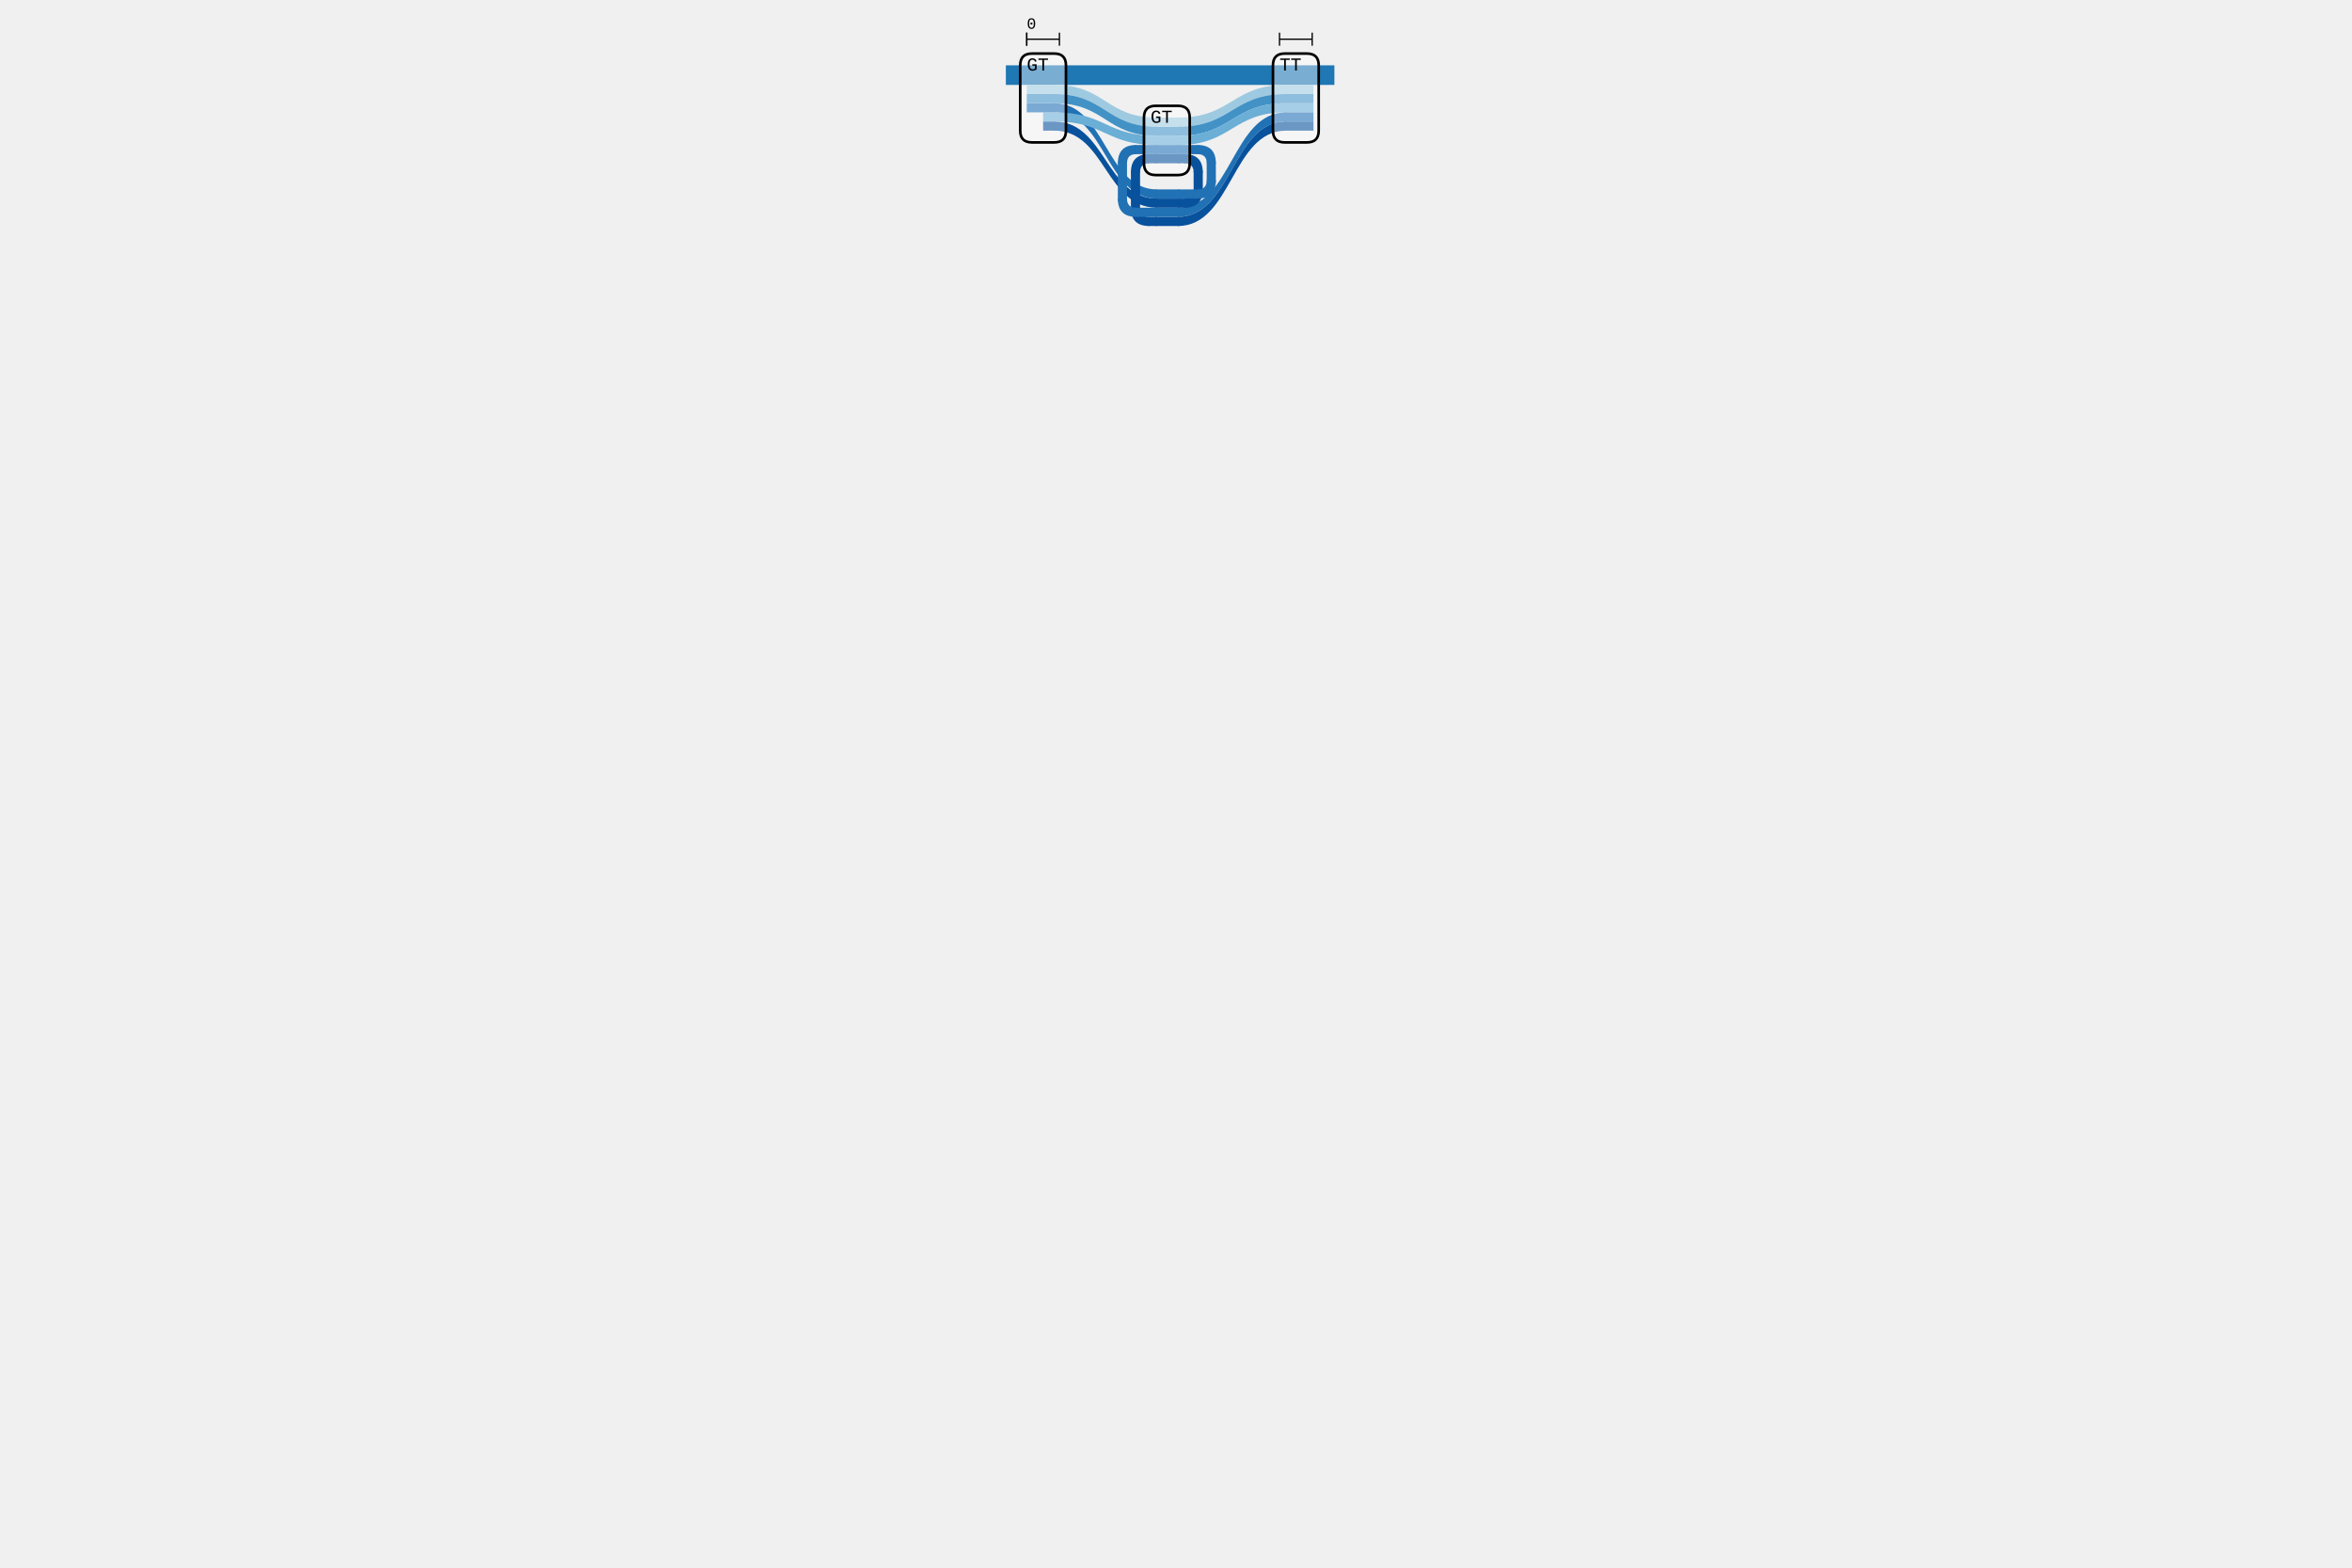
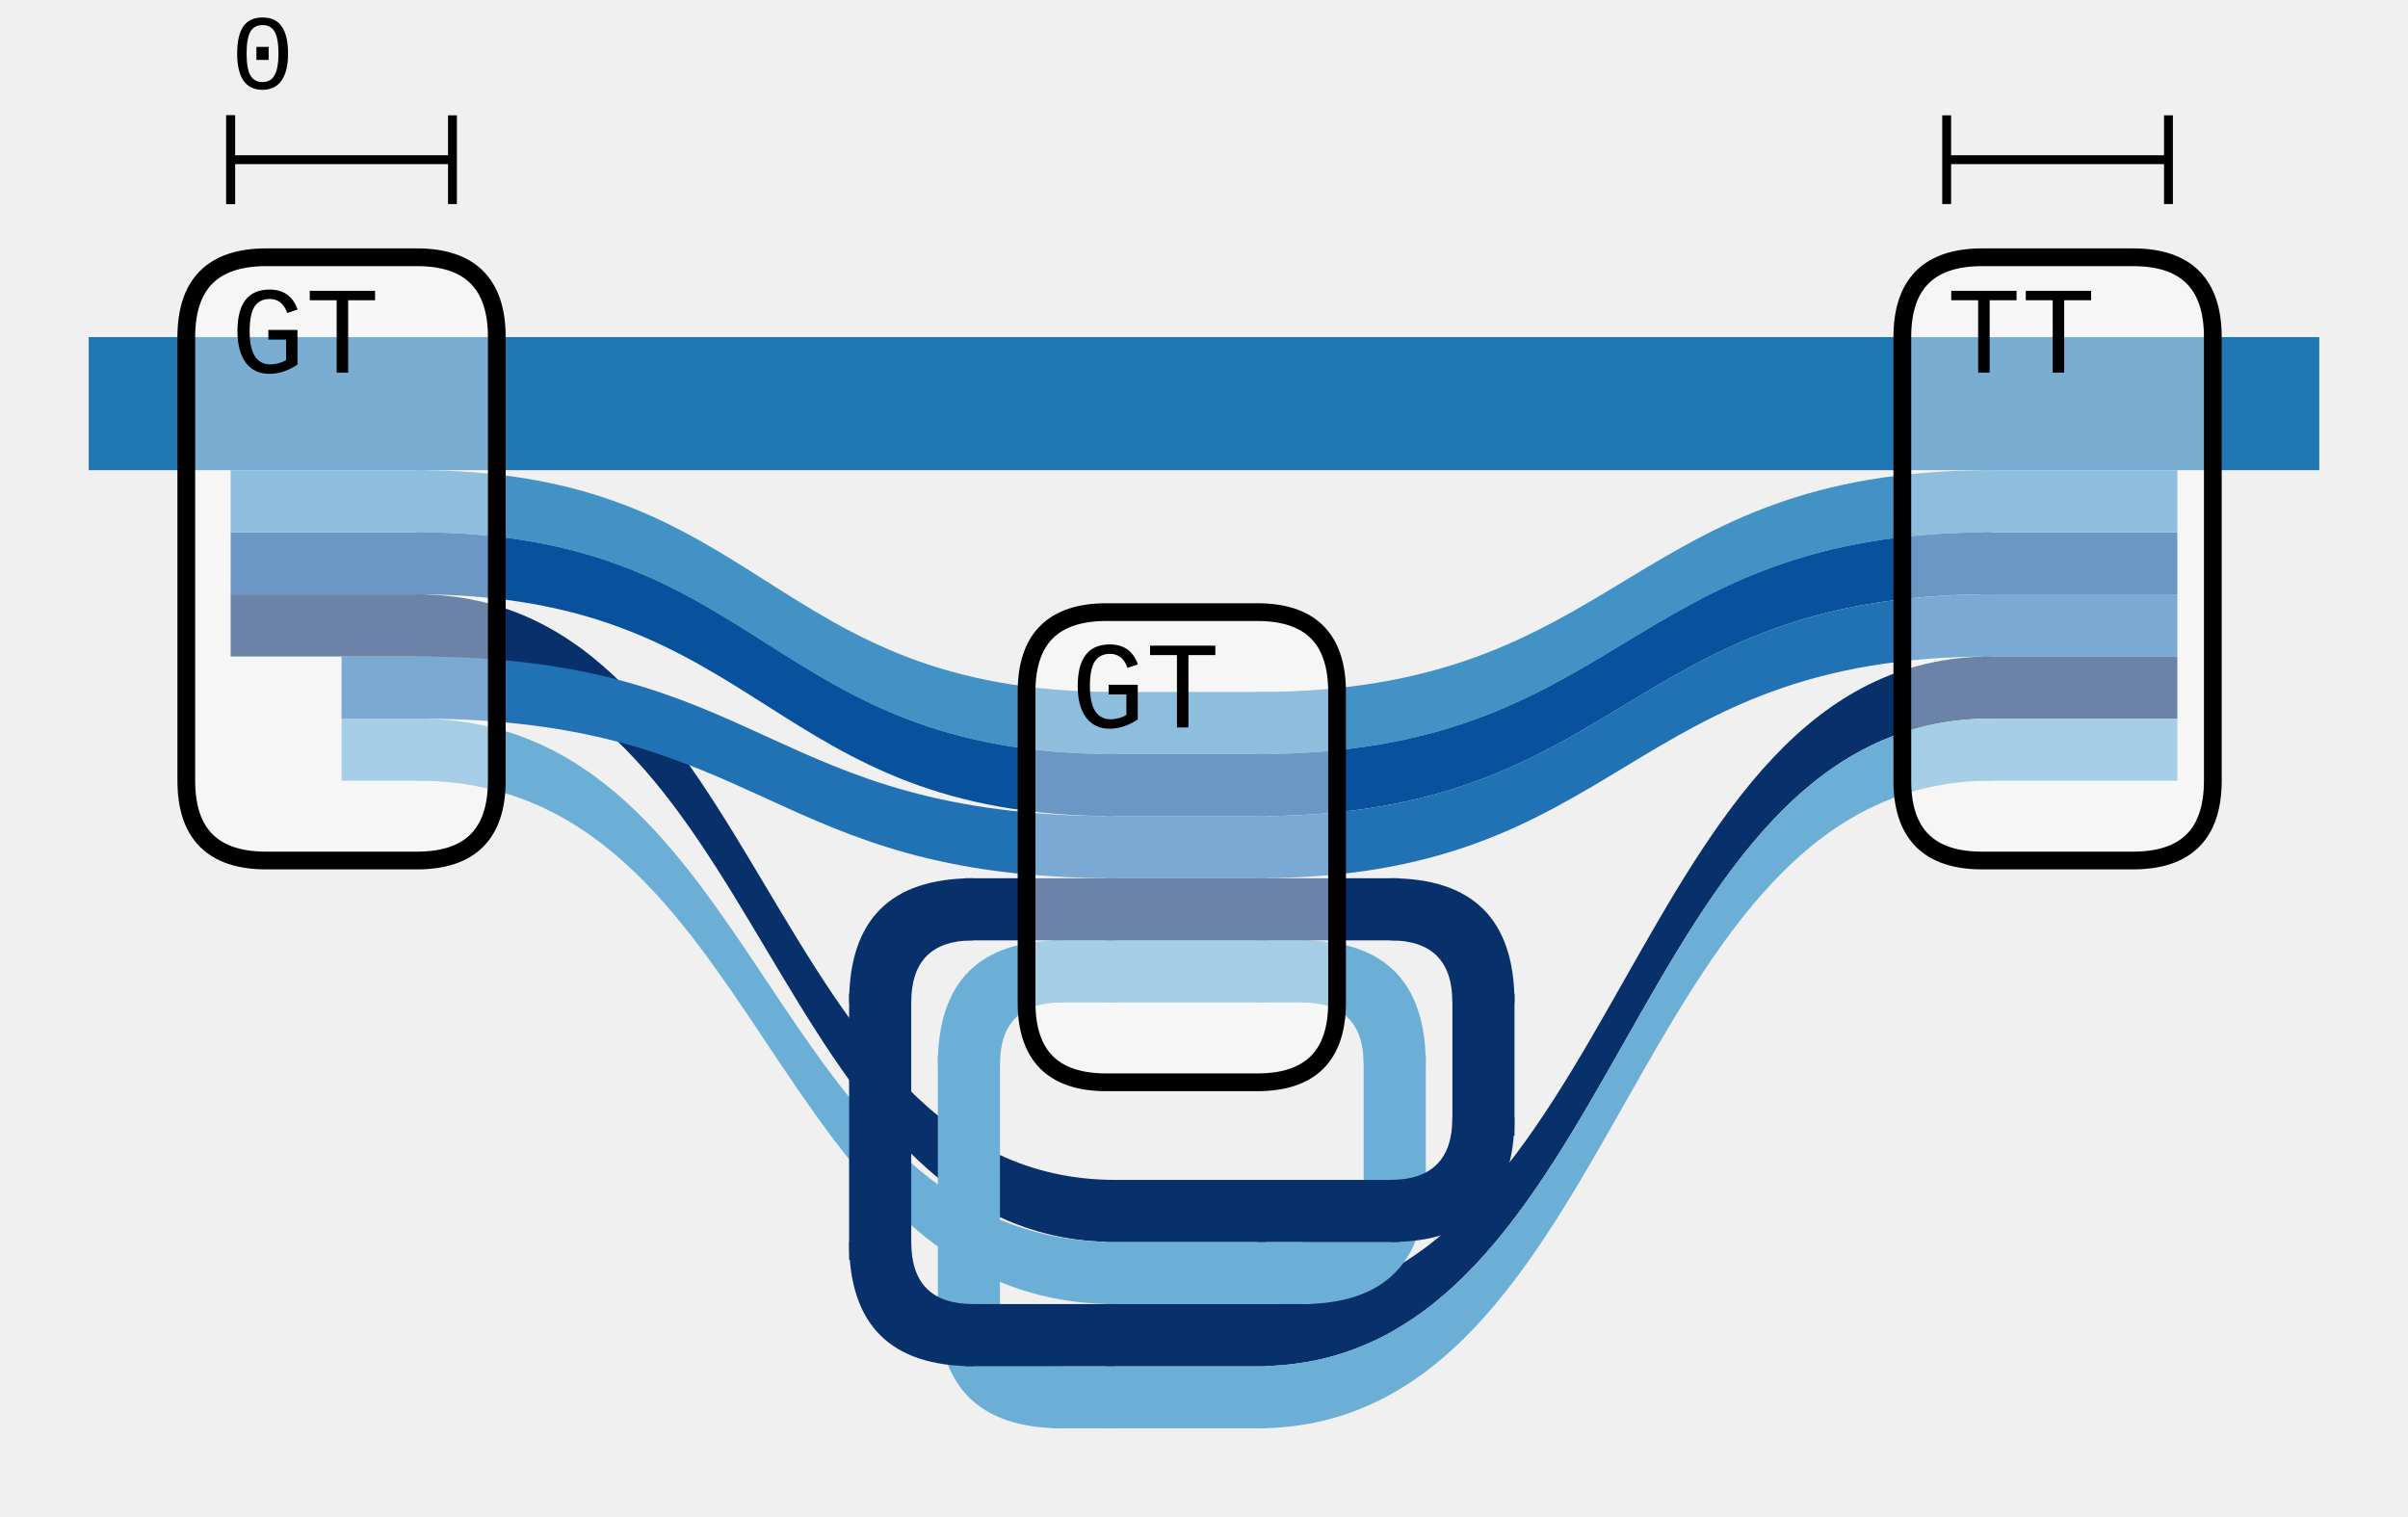
- <svg xmlns="http://www.w3.org/2000/svg" id="tubemap" viewBox="0 0 1800 1200">
-   <g style="" transform="translate(769.7857,30) scale(1)">
+ <svg xmlns="http://www.w3.org/2000/svg" id="tubemap" viewBox="749.786 12 271.429 171">
+   <g style="" transform="translate(759.7857,30) scale(1)">
    <defs>
      <pattern id="patternA" width="7" height="7" patternUnits="userSpaceOnUse" patternTransform="rotate(45)">
        <rect x="0" y="0" width="7" height="7" fill="#FFFFFF" />
        <rect x="0" y="0" width="3" height="3" fill="#505050" />
+         <rect x="4" y="0" width="3" height="3" fill="#505050" />
        <rect x="0" y="4" width="3" height="3" fill="#505050" />
-         <rect x="4" y="0" width="3" height="3" fill="#505050" />
        <rect x="4" y="4" width="3" height="3" fill="#505050" />
      </pattern>
      <pattern id="patternB" width="8" height="8" patternUnits="userSpaceOnUse" patternTransform="rotate(45)">
        <rect x="0" y="0" width="8" height="8" fill="#FFFFFF" />
        <rect x="0" y="0" width="3" height="3" fill="#1f77b4" />
+         <rect x="5" y="0" width="3" height="3" fill="#1f77b4" />
        <rect x="0" y="5" width="3" height="3" fill="#1f77b4" />
-         <rect x="5" y="0" width="3" height="3" fill="#1f77b4" />
        <rect x="5" y="5" width="3" height="3" fill="#1f77b4" />
      </pattern>
      <pattern id="plaid0" width="6" height="6" patternUnits="userSpaceOnUse" patternTransform="rotate(45)">
        <rect x="0" y="0" width="6" height="6" fill="#FFFFFF" />
        <rect x="0" y="0" width="2" height="2" fill="#1f77b4" />
+         <rect x="4" y="0" width="2" height="2" fill="#1f77b4" />
        <rect x="0" y="4" width="2" height="2" fill="#1f77b4" />
-         <rect x="4" y="0" width="2" height="2" fill="#1f77b4" />
        <rect x="4" y="4" width="2" height="2" fill="#1f77b4" />
      </pattern>
      <pattern id="plaid1" width="6" height="6" patternUnits="userSpaceOnUse" patternTransform="rotate(45)">
        <rect x="0" y="0" width="6" height="6" fill="#FFFFFF" />
        <rect x="0" y="0" width="2" height="2" fill="#ff7f0e" />
+         <rect x="4" y="0" width="2" height="2" fill="#ff7f0e" />
        <rect x="0" y="4" width="2" height="2" fill="#ff7f0e" />
-         <rect x="4" y="0" width="2" height="2" fill="#ff7f0e" />
        <rect x="4" y="4" width="2" height="2" fill="#ff7f0e" />
      </pattern>
      <pattern id="plaid2" width="6" height="6" patternUnits="userSpaceOnUse" patternTransform="rotate(45)">
        <rect x="0" y="0" width="6" height="6" fill="#FFFFFF" />
        <rect x="0" y="0" width="2" height="2" fill="#2ca02c" />
+         <rect x="4" y="0" width="2" height="2" fill="#2ca02c" />
        <rect x="0" y="4" width="2" height="2" fill="#2ca02c" />
-         <rect x="4" y="0" width="2" height="2" fill="#2ca02c" />
        <rect x="4" y="4" width="2" height="2" fill="#2ca02c" />
      </pattern>
      <pattern id="plaid3" width="6" height="6" patternUnits="userSpaceOnUse" patternTransform="rotate(45)">
        <rect x="0" y="0" width="6" height="6" fill="#FFFFFF" />
        <rect x="0" y="0" width="2" height="2" fill="#d62728" />
+         <rect x="4" y="0" width="2" height="2" fill="#d62728" />
        <rect x="0" y="4" width="2" height="2" fill="#d62728" />
-         <rect x="4" y="0" width="2" height="2" fill="#d62728" />
        <rect x="4" y="4" width="2" height="2" fill="#d62728" />
      </pattern>
      <pattern id="plaid4" width="6" height="6" patternUnits="userSpaceOnUse" patternTransform="rotate(45)">
        <rect x="0" y="0" width="6" height="6" fill="#FFFFFF" />
        <rect x="0" y="0" width="2" height="2" fill="#9467bd" />
+         <rect x="4" y="0" width="2" height="2" fill="#9467bd" />
        <rect x="0" y="4" width="2" height="2" fill="#9467bd" />
-         <rect x="4" y="0" width="2" height="2" fill="#9467bd" />
        <rect x="4" y="4" width="2" height="2" fill="#9467bd" />
      </pattern>
      <pattern id="plaid5" width="6" height="6" patternUnits="userSpaceOnUse" patternTransform="rotate(45)">
        <rect x="0" y="0" width="6" height="6" fill="#FFFFFF" />
        <rect x="0" y="0" width="2" height="2" fill="#8c564b" />
+         <rect x="4" y="0" width="2" height="2" fill="#8c564b" />
        <rect x="0" y="4" width="2" height="2" fill="#8c564b" />
-         <rect x="4" y="0" width="2" height="2" fill="#8c564b" />
        <rect x="4" y="4" width="2" height="2" fill="#8c564b" />
      </pattern>
    </defs>
    <g class="track">
      <rect x="0" y="20" width="251.429" height="15" style="fill: rgb(31, 119, 180); fill-opacity: 1;" trackID="0" trackName="GRCh38.chr14" class="track0" color="#1f77b4" />
-       <rect x="28.5" y="63" width="9.5" height="7" style="fill: rgb(8, 81, 156); fill-opacity: 1;" trackID="5" trackName="Read4" class="track5" color="#08519c" />
-       <rect x="114.714" y="122" width="18" height="7" style="fill: rgb(8, 81, 156); fill-opacity: 1;" trackID="5" trackName="Read4" class="track5" color="#08519c" />
-       <rect x="114.714" y="88" width="18" height="7" style="fill: rgb(8, 81, 156); fill-opacity: 1;" trackID="5" trackName="Read4" class="track5" color="#08519c" />
-       <rect x="114.714" y="136" width="18" height="7" style="fill: rgb(8, 81, 156); fill-opacity: 1;" trackID="5" trackName="Read4" class="track5" color="#08519c" />
-       <rect x="213.429" y="63" width="22" height="7" style="fill: rgb(8, 81, 156); fill-opacity: 1;" trackID="5" trackName="Read4" class="track5" color="#08519c" />
-       <rect x="28.5" y="56" width="9.5" height="7" style="fill: rgb(107, 174, 214); fill-opacity: 1;" trackID="2" trackName="Read1" class="track2" color="#6baed6" />
-       <rect x="114.714" y="74" width="18" height="7" style="fill: rgb(107, 174, 214); fill-opacity: 1;" trackID="2" trackName="Read1" class="track2" color="#6baed6" />
-       <rect x="213.429" y="49" width="22" height="7" style="fill: rgb(107, 174, 214); fill-opacity: 1;" trackID="2" trackName="Read1" class="track2" color="#6baed6" />
-       <rect x="16" y="49" width="22" height="7" style="fill: rgb(33, 113, 181); fill-opacity: 1;" trackID="4" trackName="Read3" class="track4" color="#2171b5" />
-       <rect x="114.714" y="115" width="18" height="7" style="fill: rgb(33, 113, 181); fill-opacity: 1;" trackID="4" trackName="Read3" class="track4" color="#2171b5" />
-       <rect x="114.714" y="81" width="18" height="7" style="fill: rgb(33, 113, 181); fill-opacity: 1;" trackID="4" trackName="Read3" class="track4" color="#2171b5" />
-       <rect x="114.714" y="129" width="18" height="7" style="fill: rgb(33, 113, 181); fill-opacity: 1;" trackID="4" trackName="Read3" class="track4" color="#2171b5" />
-       <rect x="213.429" y="56" width="22" height="7" style="fill: rgb(33, 113, 181); fill-opacity: 1;" trackID="4" trackName="Read3" class="track4" color="#2171b5" />
-       <rect x="16" y="42" width="22" height="7" style="fill: rgb(66, 146, 198); fill-opacity: 1;" trackID="3" trackName="Read2" class="track3" color="#4292c6" />
-       <rect x="114.714" y="67" width="18" height="7" style="fill: rgb(66, 146, 198); fill-opacity: 1;" trackID="3" trackName="Read2" class="track3" color="#4292c6" />
-       <rect x="213.429" y="42" width="22" height="7" style="fill: rgb(66, 146, 198); fill-opacity: 1;" trackID="3" trackName="Read2" class="track3" color="#4292c6" />
-       <rect x="16" y="35" width="22" height="7" style="fill: rgb(158, 202, 225); fill-opacity: 1;" trackID="1" trackName="Read0" class="track1" color="#9ecae1" />
-       <rect x="114.714" y="60" width="18" height="7" style="fill: rgb(158, 202, 225); fill-opacity: 1;" trackID="1" trackName="Read0" class="track1" color="#9ecae1" />
-       <rect x="213.429" y="35" width="22" height="7" style="fill: rgb(158, 202, 225); fill-opacity: 1;" trackID="1" trackName="Read0" class="track1" color="#9ecae1" />
-       <path d="M 131.714 60 C 173.071 60 173.071 35 214.429 35 V 42 C 173.071 42 173.071 67 131.714 67 Z" style="fill: rgb(158, 202, 225); fill-opacity: 1;" trackID="1" trackName="Read0" class="track1" color="#9ecae1" />
-       <path d="M 131.714 67 C 173.071 67 173.071 42 214.429 42 V 49 C 173.071 49 173.071 74 131.714 74 Z" style="fill: rgb(66, 146, 198); fill-opacity: 1;" trackID="3" trackName="Read2" class="track3" color="#4292c6" />
-       <path d="M 131.714 74 C 173.071 74 173.071 49 214.429 49 V 56 C 173.071 56 173.071 81 131.714 81 Z" style="fill: rgb(107, 174, 214); fill-opacity: 1;" trackID="2" trackName="Read1" class="track2" color="#6baed6" />
-       <path d="M 37 49 C 76.357 49 76.357 115 115.714 115 V 122 C 76.357 122 76.357 56 37 56 Z" style="fill: rgb(33, 113, 181); fill-opacity: 1;" trackID="4" trackName="Read3" class="track4" color="#2171b5" />
-       <path d="M 37 63 C 76.357 63 76.357 122 115.714 122 V 129 C 76.357 129 76.357 70 37 70 Z" style="fill: rgb(8, 81, 156); fill-opacity: 1;" trackID="5" trackName="Read4" class="track5" color="#08519c" />
-       <path d="M 37 35 C 76.357 35 76.357 60 115.714 60 V 67 C 76.357 67 76.357 42 37 42 Z" style="fill: rgb(158, 202, 225); fill-opacity: 1;" trackID="1" trackName="Read0" class="track1" color="#9ecae1" />
-       <path d="M 37 42 C 76.357 42 76.357 67 115.714 67 V 74 C 76.357 74 76.357 49 37 49 Z" style="fill: rgb(66, 146, 198); fill-opacity: 1;" trackID="3" trackName="Read2" class="track3" color="#4292c6" />
-       <path d="M 37 56 C 76.357 56 76.357 74 115.714 74 V 81 C 76.357 81 76.357 63 37 63 Z" style="fill: rgb(107, 174, 214); fill-opacity: 1;" trackID="2" trackName="Read1" class="track2" color="#6baed6" />
-       <path d="M 131.714 129 C 173.071 129 173.071 56 214.429 56 V 63 C 173.071 63 173.071 136 131.714 136 Z" style="fill: rgb(33, 113, 181); fill-opacity: 1;" trackID="4" trackName="Read3" class="track4" color="#2171b5" />
-       <path d="M 131.714 136 C 173.071 136 173.071 63 214.429 63 V 70 C 173.071 70 173.071 143 131.714 143 Z" style="fill: rgb(8, 81, 156); fill-opacity: 1;" trackID="5" trackName="Read4" class="track5" color="#08519c" />
-       <rect x="131.714" y="122" width="6" height="7" style="fill: rgb(8, 81, 156);" trackID="5" trackName="Read4" class="track5" color="#08519c" />
-       <rect x="143.714" y="101" width="7" height="16" style="fill: rgb(8, 81, 156);" trackID="5" trackName="Read4" class="track5" color="#08519c" />
-       <rect x="131.714" y="88" width="6" height="7" style="fill: rgb(8, 81, 156);" trackID="5" trackName="Read4" class="track5" color="#08519c" />
-       <rect x="108.714" y="88" width="7" height="7" style="fill: rgb(8, 81, 156);" trackID="5" trackName="Read4" class="track5" color="#08519c" />
-       <rect x="95.714" y="101" width="7" height="30" style="fill: rgb(8, 81, 156);" trackID="5" trackName="Read4" class="track5" color="#08519c" />
-       <rect x="108.714" y="136" width="7" height="7" style="fill: rgb(8, 81, 156);" trackID="5" trackName="Read4" class="track5" color="#08519c" />
-       <path d="M 136.714 122 Q 143.714 122 143.714 115 H 150.714 Q 150.714 129 136.714 129 Z " style="fill: rgb(8, 81, 156);" trackID="5" class="track5" color="#08519c" />
-       <path d="M 136.714 88 Q 150.714 88 150.714 102 H 143.714 Q 143.714 95 136.714 95 Z " style="fill: rgb(8, 81, 156);" trackID="5" class="track5" color="#08519c" />
-       <path d="M 109.714 136 Q 102.714 136 102.714 129 H 95.714 Q 95.714 143 109.714 143 Z " style="fill: rgb(8, 81, 156);" trackID="5" class="track5" color="#08519c" />
-       <path d="M 109.714 88 Q 95.714 88 95.714 102 H 102.714 Q 102.714 95 109.714 95 Z " style="fill: rgb(8, 81, 156);" trackID="5" class="track5" color="#08519c" />
-       <rect x="131.714" y="115" width="16" height="7" style="fill: rgb(33, 113, 181);" trackID="4" trackName="Read3" class="track4" color="#2171b5" />
-       <rect x="153.714" y="94" width="7" height="16" style="fill: rgb(33, 113, 181);" trackID="4" trackName="Read3" class="track4" color="#2171b5" />
-       <rect x="131.714" y="81" width="16" height="7" style="fill: rgb(33, 113, 181);" trackID="4" trackName="Read3" class="track4" color="#2171b5" />
-       <rect x="98.714" y="81" width="17" height="7" style="fill: rgb(33, 113, 181);" trackID="4" trackName="Read3" class="track4" color="#2171b5" />
-       <rect x="85.714" y="94" width="7" height="30" style="fill: rgb(33, 113, 181);" trackID="4" trackName="Read3" class="track4" color="#2171b5" />
-       <rect x="98.714" y="129" width="17" height="7" style="fill: rgb(33, 113, 181);" trackID="4" trackName="Read3" class="track4" color="#2171b5" />
-       <path d="M 146.714 115 Q 153.714 115 153.714 108 H 160.714 Q 160.714 122 146.714 122 Z " style="fill: rgb(33, 113, 181);" trackID="4" class="track4" color="#2171b5" />
-       <path d="M 146.714 81 Q 160.714 81 160.714 95 H 153.714 Q 153.714 88 146.714 88 Z " style="fill: rgb(33, 113, 181);" trackID="4" class="track4" color="#2171b5" />
-       <path d="M 99.714 129 Q 92.714 129 92.714 122 H 85.714 Q 85.714 136 99.714 136 Z " style="fill: rgb(33, 113, 181);" trackID="4" class="track4" color="#2171b5" />
-       <path d="M 99.714 81 Q 85.714 81 85.714 95 H 92.714 Q 92.714 88 99.714 88 Z " style="fill: rgb(33, 113, 181);" trackID="4" class="track4" color="#2171b5" />
+       <rect x="28.5" y="63" width="9.5" height="7" style="fill: rgb(107, 174, 214); fill-opacity: 1;" trackID="5" trackName="Read4" class="track5" color="#6baed6" />
+       <rect x="114.714" y="122" width="18" height="7" style="fill: rgb(107, 174, 214); fill-opacity: 1;" trackID="5" trackName="Read4" class="track5" color="#6baed6" />
+       <rect x="114.714" y="88" width="18" height="7" style="fill: rgb(107, 174, 214); fill-opacity: 1;" trackID="5" trackName="Read4" class="track5" color="#6baed6" />
+       <rect x="114.714" y="136" width="18" height="7" style="fill: rgb(107, 174, 214); fill-opacity: 1;" trackID="5" trackName="Read4" class="track5" color="#6baed6" />
+       <rect x="213.429" y="63" width="22" height="7" style="fill: rgb(107, 174, 214); fill-opacity: 1;" trackID="5" trackName="Read4" class="track5" color="#6baed6" />
+       <rect x="28.5" y="56" width="9.5" height="7" style="fill: rgb(33, 113, 181); fill-opacity: 1;" trackID="2" trackName="Read1" class="track2" color="#2171b5" />
+       <rect x="114.714" y="74" width="18" height="7" style="fill: rgb(33, 113, 181); fill-opacity: 1;" trackID="2" trackName="Read1" class="track2" color="#2171b5" />
+       <rect x="213.429" y="49" width="22" height="7" style="fill: rgb(33, 113, 181); fill-opacity: 1;" trackID="2" trackName="Read1" class="track2" color="#2171b5" />
+       <rect x="16" y="49" width="22" height="7" style="fill: rgb(8, 48, 107); fill-opacity: 1;" trackID="4" trackName="Read3" class="track4" color="#08306b" />
+       <rect x="114.714" y="115" width="18" height="7" style="fill: rgb(8, 48, 107); fill-opacity: 1;" trackID="4" trackName="Read3" class="track4" color="#08306b" />
+       <rect x="114.714" y="81" width="18" height="7" style="fill: rgb(8, 48, 107); fill-opacity: 1;" trackID="4" trackName="Read3" class="track4" color="#08306b" />
+       <rect x="114.714" y="129" width="18" height="7" style="fill: rgb(8, 48, 107); fill-opacity: 1;" trackID="4" trackName="Read3" class="track4" color="#08306b" />
+       <rect x="213.429" y="56" width="22" height="7" style="fill: rgb(8, 48, 107); fill-opacity: 1;" trackID="4" trackName="Read3" class="track4" color="#08306b" />
+       <rect x="16" y="42" width="22" height="7" style="fill: rgb(8, 81, 156); fill-opacity: 1;" trackID="3" trackName="Read2" class="track3" color="#08519c" />
+       <rect x="114.714" y="67" width="18" height="7" style="fill: rgb(8, 81, 156); fill-opacity: 1;" trackID="3" trackName="Read2" class="track3" color="#08519c" />
+       <rect x="213.429" y="42" width="22" height="7" style="fill: rgb(8, 81, 156); fill-opacity: 1;" trackID="3" trackName="Read2" class="track3" color="#08519c" />
+       <rect x="16" y="35" width="22" height="7" style="fill: rgb(66, 146, 198); fill-opacity: 1;" trackID="1" trackName="Read0" class="track1" color="#4292c6" />
+       <rect x="114.714" y="60" width="18" height="7" style="fill: rgb(66, 146, 198); fill-opacity: 1;" trackID="1" trackName="Read0" class="track1" color="#4292c6" />
+       <rect x="213.429" y="35" width="22" height="7" style="fill: rgb(66, 146, 198); fill-opacity: 1;" trackID="1" trackName="Read0" class="track1" color="#4292c6" />
+       <path d="M 131.714 60 C 173.071 60 173.071 35 214.429 35 V 42 C 173.071 42 173.071 67 131.714 67 Z" style="fill: rgb(66, 146, 198); fill-opacity: 1;" trackID="1" trackName="Read0" class="track1" color="#4292c6" />
+       <path d="M 131.714 67 C 173.071 67 173.071 42 214.429 42 V 49 C 173.071 49 173.071 74 131.714 74 Z" style="fill: rgb(8, 81, 156); fill-opacity: 1;" trackID="3" trackName="Read2" class="track3" color="#08519c" />
+       <path d="M 131.714 74 C 173.071 74 173.071 49 214.429 49 V 56 C 173.071 56 173.071 81 131.714 81 Z" style="fill: rgb(33, 113, 181); fill-opacity: 1;" trackID="2" trackName="Read1" class="track2" color="#2171b5" />
+       <path d="M 37 49 C 76.357 49 76.357 115 115.714 115 V 122 C 76.357 122 76.357 56 37 56 Z" style="fill: rgb(8, 48, 107); fill-opacity: 1;" trackID="4" trackName="Read3" class="track4" color="#08306b" />
+       <path d="M 37 63 C 76.357 63 76.357 122 115.714 122 V 129 C 76.357 129 76.357 70 37 70 Z" style="fill: rgb(107, 174, 214); fill-opacity: 1;" trackID="5" trackName="Read4" class="track5" color="#6baed6" />
+       <path d="M 37 35 C 76.357 35 76.357 60 115.714 60 V 67 C 76.357 67 76.357 42 37 42 Z" style="fill: rgb(66, 146, 198); fill-opacity: 1;" trackID="1" trackName="Read0" class="track1" color="#4292c6" />
+       <path d="M 37 42 C 76.357 42 76.357 67 115.714 67 V 74 C 76.357 74 76.357 49 37 49 Z" style="fill: rgb(8, 81, 156); fill-opacity: 1;" trackID="3" trackName="Read2" class="track3" color="#08519c" />
+       <path d="M 37 56 C 76.357 56 76.357 74 115.714 74 V 81 C 76.357 81 76.357 63 37 63 Z" style="fill: rgb(33, 113, 181); fill-opacity: 1;" trackID="2" trackName="Read1" class="track2" color="#2171b5" />
+       <path d="M 131.714 129 C 173.071 129 173.071 56 214.429 56 V 63 C 173.071 63 173.071 136 131.714 136 Z" style="fill: rgb(8, 48, 107); fill-opacity: 1;" trackID="4" trackName="Read3" class="track4" color="#08306b" />
+       <path d="M 131.714 136 C 173.071 136 173.071 63 214.429 63 V 70 C 173.071 70 173.071 143 131.714 143 Z" style="fill: rgb(107, 174, 214); fill-opacity: 1;" trackID="5" trackName="Read4" class="track5" color="#6baed6" />
+       <rect x="131.714" y="122" width="6" height="7" style="fill: rgb(107, 174, 214);" trackID="5" trackName="Read4" class="track5" color="#6baed6" />
+       <rect x="143.714" y="101" width="7" height="16" style="fill: rgb(107, 174, 214);" trackID="5" trackName="Read4" class="track5" color="#6baed6" />
+       <rect x="131.714" y="88" width="6" height="7" style="fill: rgb(107, 174, 214);" trackID="5" trackName="Read4" class="track5" color="#6baed6" />
+       <rect x="108.714" y="88" width="7" height="7" style="fill: rgb(107, 174, 214);" trackID="5" trackName="Read4" class="track5" color="#6baed6" />
+       <rect x="95.714" y="101" width="7" height="30" style="fill: rgb(107, 174, 214);" trackID="5" trackName="Read4" class="track5" color="#6baed6" />
+       <rect x="108.714" y="136" width="7" height="7" style="fill: rgb(107, 174, 214);" trackID="5" trackName="Read4" class="track5" color="#6baed6" />
+       <path d="M 136.714 122 Q 143.714 122 143.714 115 H 150.714 Q 150.714 129 136.714 129 Z " style="fill: rgb(107, 174, 214);" trackID="5" class="track5" color="#6baed6" />
+       <path d="M 136.714 88 Q 150.714 88 150.714 102 H 143.714 Q 143.714 95 136.714 95 Z " style="fill: rgb(107, 174, 214);" trackID="5" class="track5" color="#6baed6" />
+       <path d="M 109.714 136 Q 102.714 136 102.714 129 H 95.714 Q 95.714 143 109.714 143 Z " style="fill: rgb(107, 174, 214);" trackID="5" class="track5" color="#6baed6" />
+       <path d="M 109.714 88 Q 95.714 88 95.714 102 H 102.714 Q 102.714 95 109.714 95 Z " style="fill: rgb(107, 174, 214);" trackID="5" class="track5" color="#6baed6" />
+       <rect x="131.714" y="115" width="16" height="7" style="fill: rgb(8, 48, 107);" trackID="4" trackName="Read3" class="track4" color="#08306b" />
+       <rect x="153.714" y="94" width="7" height="16" style="fill: rgb(8, 48, 107);" trackID="4" trackName="Read3" class="track4" color="#08306b" />
+       <rect x="131.714" y="81" width="16" height="7" style="fill: rgb(8, 48, 107);" trackID="4" trackName="Read3" class="track4" color="#08306b" />
+       <rect x="98.714" y="81" width="17" height="7" style="fill: rgb(8, 48, 107);" trackID="4" trackName="Read3" class="track4" color="#08306b" />
+       <rect x="85.714" y="94" width="7" height="30" style="fill: rgb(8, 48, 107);" trackID="4" trackName="Read3" class="track4" color="#08306b" />
+       <rect x="98.714" y="129" width="17" height="7" style="fill: rgb(8, 48, 107);" trackID="4" trackName="Read3" class="track4" color="#08306b" />
+       <path d="M 146.714 115 Q 153.714 115 153.714 108 H 160.714 Q 160.714 122 146.714 122 Z " style="fill: rgb(8, 48, 107);" trackID="4" class="track4" color="#08306b" />
+       <path d="M 146.714 81 Q 160.714 81 160.714 95 H 153.714 Q 153.714 88 146.714 88 Z " style="fill: rgb(8, 48, 107);" trackID="4" class="track4" color="#08306b" />
+       <path d="M 99.714 129 Q 92.714 129 92.714 122 H 85.714 Q 85.714 136 99.714 136 Z " style="fill: rgb(8, 48, 107);" trackID="4" class="track4" color="#08306b" />
+       <path d="M 99.714 81 Q 85.714 81 85.714 95 H 92.714 Q 92.714 88 99.714 88 Z " style="fill: rgb(8, 48, 107);" trackID="4" class="track4" color="#08306b" />
    </g>
    <g class="node">
      <path id="60080785" d="M 105.714 60 Q 105.714 51 114.714 51 L 131.714 51 Q 140.714 51 140.714 60 L 140.714 95 Q 140.714 104 131.714 104 L 114.714 104 Q 105.714 104 105.714 95 L 105.714 60" style="fill: rgb(255, 255, 255); fill-opacity: 0.4; stroke: rgb(0, 0, 0); stroke-width: 2px;" />
      <path id="60080783" d="M 204.429 20 Q 204.429 11 213.429 11 L 230.429 11 Q 239.429 11 239.429 20 L 239.429 70 Q 239.429 79 230.429 79 L 213.429 79 Q 204.429 79 204.429 70 L 204.429 20" style="fill: rgb(255, 255, 255); fill-opacity: 0.4; stroke: rgb(0, 0, 0); stroke-width: 2px;" />
      <path id="60080786" d="M 11 20 Q 11 11 20 11 L 37 11 Q 46 11 46 20 L 46 70 Q 46 79 37 79 L 20 79 Q 11 79 11 70 L 11 20" style="fill: rgb(255, 255, 255); fill-opacity: 0.4; stroke: rgb(0, 0, 0); stroke-width: 2px;" />
    </g>
-     <text x="110.714" y="64" font-family="&quot;Courier New&quot;, &quot;Courier&quot;, &quot;Lucida Console&quot;, monospace" font-size="14px" fill="black" style="pointer-events: none;">GT</text>
-     <text x="209.429" y="24" font-family="&quot;Courier New&quot;, &quot;Courier&quot;, &quot;Lucida Console&quot;, monospace" font-size="14px" fill="black" style="pointer-events: none;">TT</text>
-     <text x="16" y="24" font-family="&quot;Courier New&quot;, &quot;Courier&quot;, &quot;Lucida Console&quot;, monospace" font-size="14px" fill="black" style="pointer-events: none;">GT</text>
+     <g class="sequence-labels-layer">
+       <text x="110.714" y="64" font-family="&quot;Courier New&quot;, &quot;Courier&quot;, &quot;Lucida Console&quot;, monospace" font-size="14px" fill="black" style="pointer-events: none;">GT</text>
+       <text x="209.429" y="24" font-family="&quot;Courier New&quot;, &quot;Courier&quot;, &quot;Lucida Console&quot;, monospace" font-size="14px" fill="black" style="pointer-events: none;">TT</text>
+       <text x="16" y="24" font-family="&quot;Courier New&quot;, &quot;Courier&quot;, &quot;Lucida Console&quot;, monospace" font-size="14px" fill="black" style="pointer-events: none;">GT</text>
+     </g>
    <line x1="16" y1="0" x2="41" y2="0" stroke-width="1" stroke="black" />
    <line x1="16" y1="-5" x2="16" y2="5" stroke-width="1" stroke="black" />
    <line x1="41" y1="-5" x2="41" y2="5" stroke-width="1" stroke="black" />
    <line x1="209.429" y1="0" x2="234.429" y2="0" stroke-width="1" stroke="black" />
    <line x1="209.429" y1="-5" x2="209.429" y2="5" stroke-width="1" stroke="black" />
    <line x1="234.429" y1="-5" x2="234.429" y2="5" stroke-width="1" stroke="black" />
    <text text-anchor="start" x="16" y="-8" font-family="&quot;Courier New&quot;, &quot;Courier&quot;, &quot;Lucida Console&quot;, monospace" font-size="12px" fill="black" style="pointer-events: none;">0</text>
    <line x1="16" y1="-5" x2="16" y2="5" stroke-width="1" stroke="black" />
+     <g class="mismatches-layer" />
  </g>
</svg>
